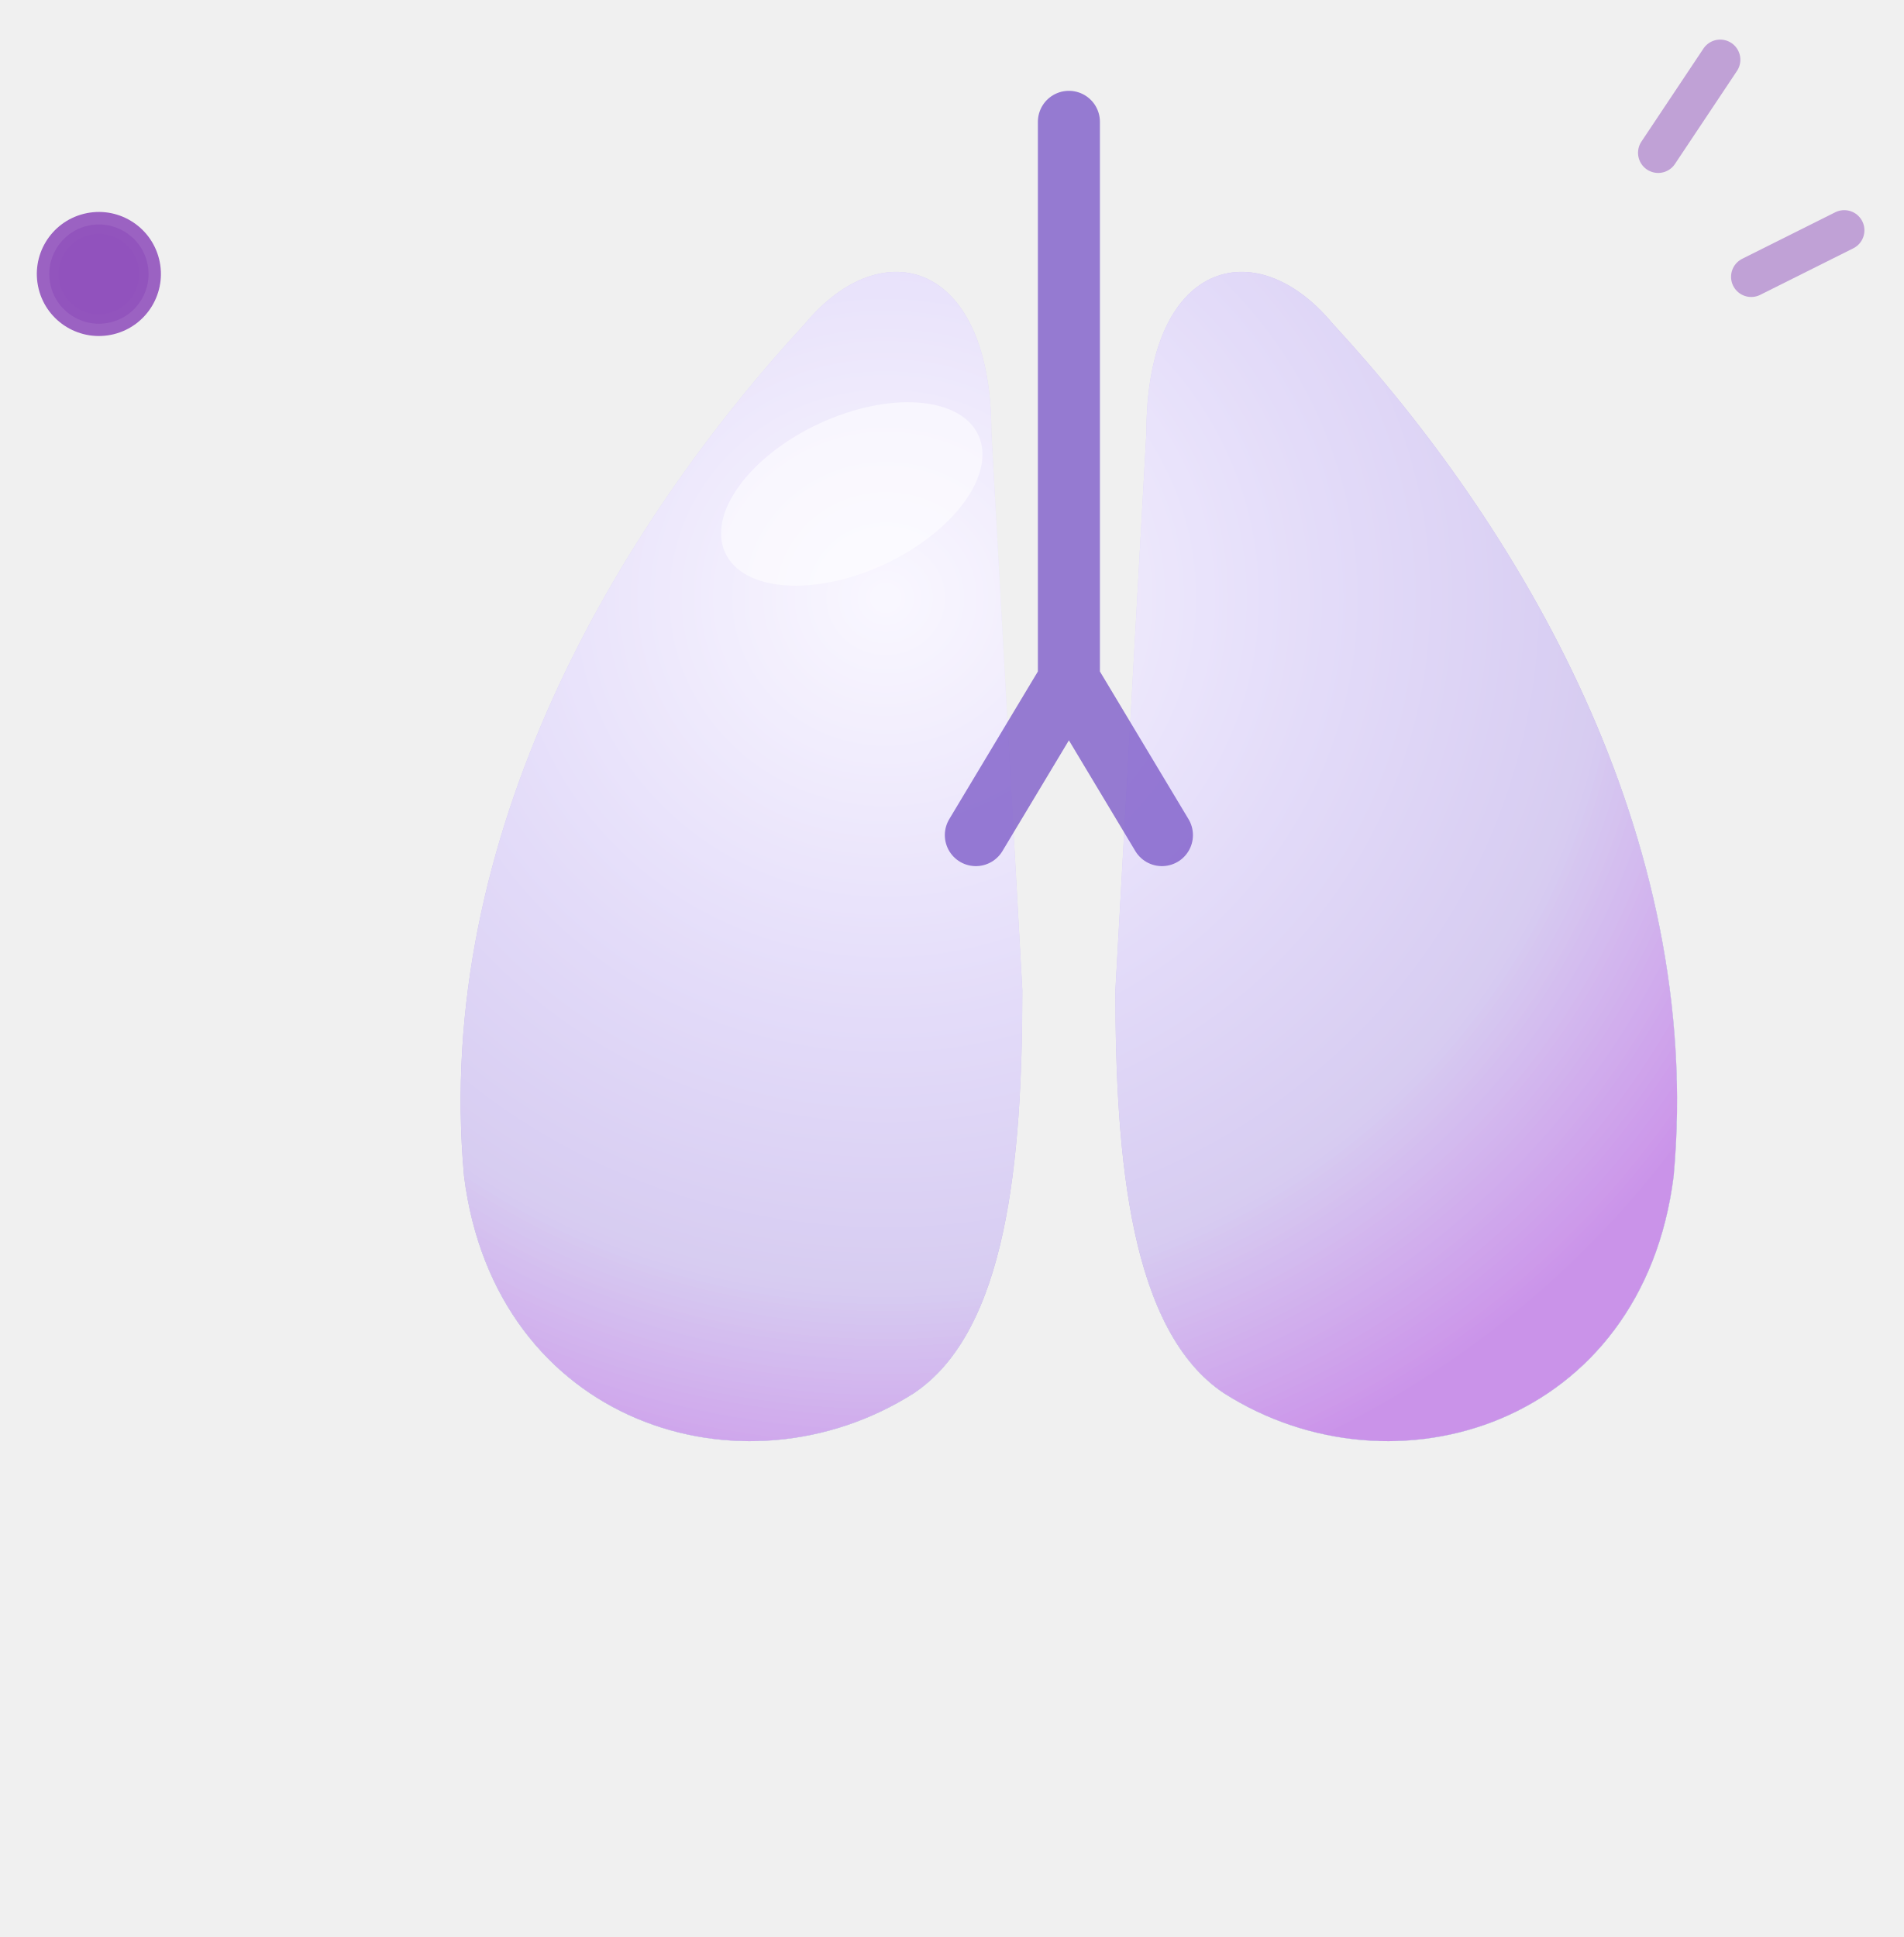
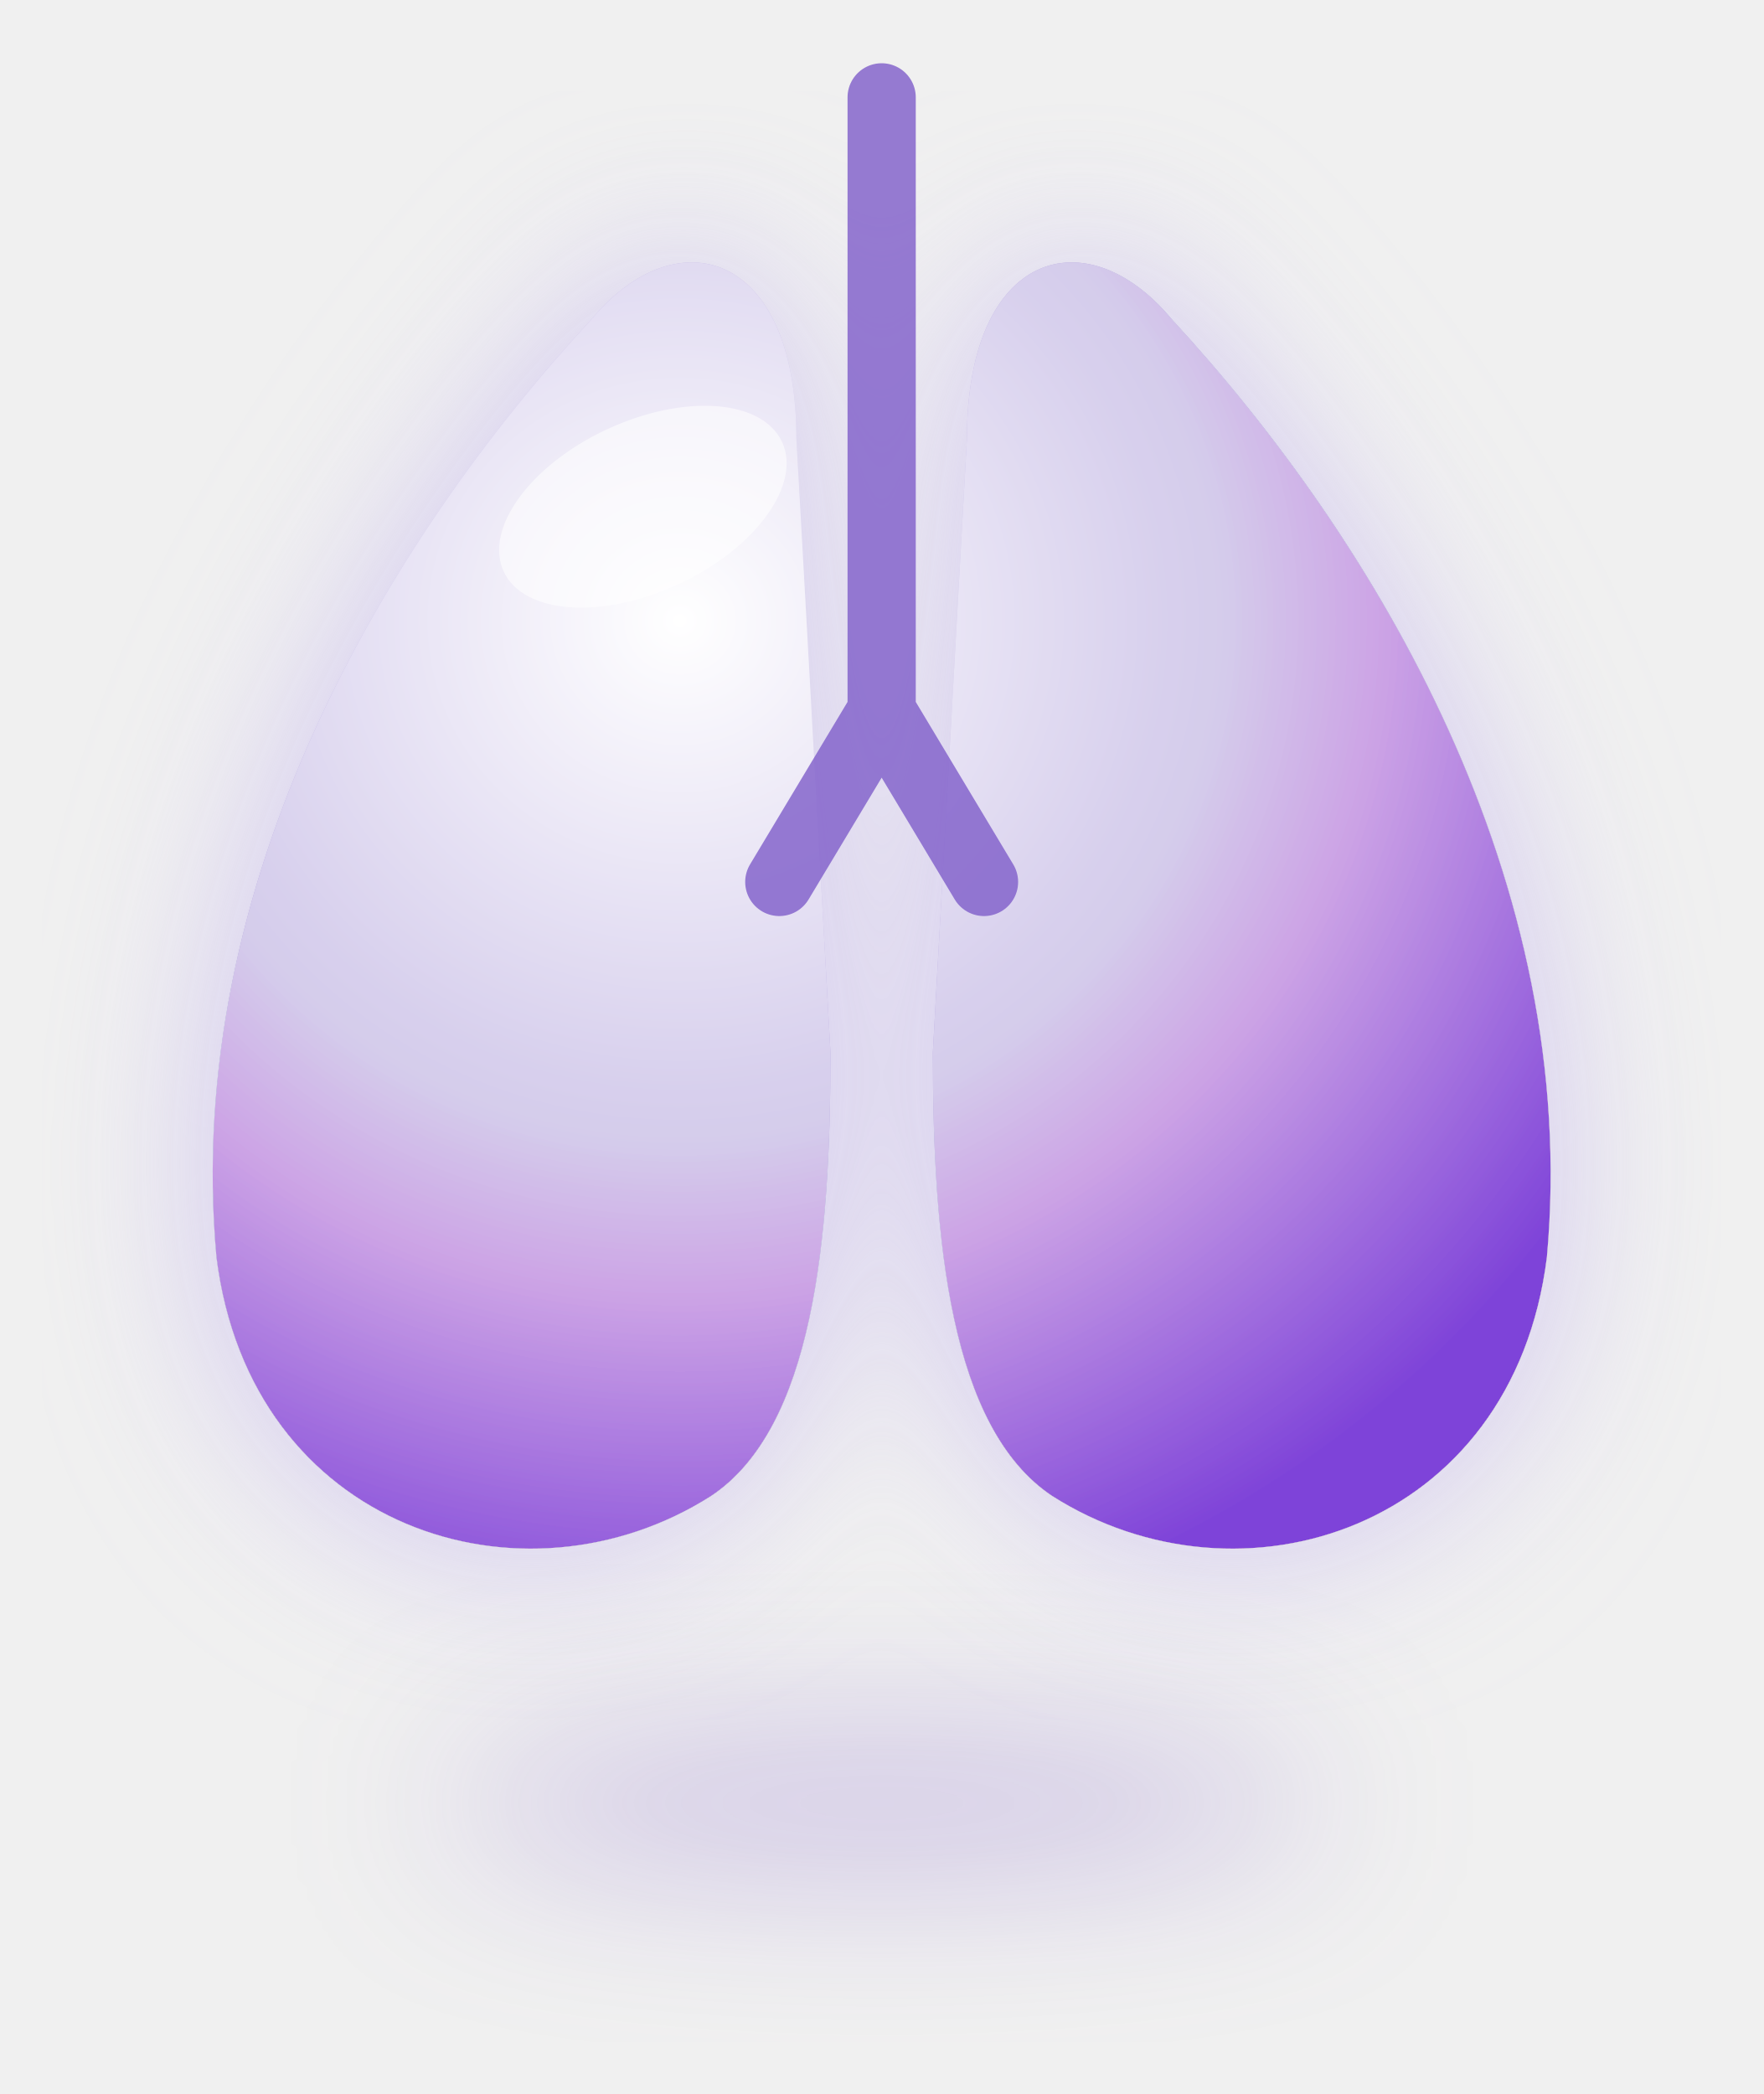
- <svg xmlns="http://www.w3.org/2000/svg" viewBox="648 753 57 58" fill="none">
+ <svg xmlns="http://www.w3.org/2000/svg" viewBox="656 754 48 57" fill="none">
  <defs>
-     <radialGradient id="ic-breathing-rate-paint4_radial" cx="0" cy="0" r="1" gradientUnits="userSpaceOnUse" gradientTransform="translate(674.537 770.944) scale(29.1346 28.0101)">
-       <stop stop-color="#F1ECFF" />
-       <stop offset="0.45" stop-color="#B9A6F0" />
-       <stop offset="1" stop-color="#7E5CC9" />
+     <filter id="ic-breathing-rate-filter9_f" x="44.357" y="50.85" width="45.704" height="44.298" filterUnits="userSpaceOnUse" color-interpolation-filters="sRGB">
+       <feFlood flood-opacity="0" result="BackgroundImageFix" />
+       <feBlend mode="normal" in="SourceGraphic" in2="BackgroundImageFix" result="shape" />
+       <feGaussianBlur stdDeviation="2.321" result="effect1_foregroundBlur_1498_5261" />
+     </filter>
+     <radialGradient id="ic-breathing-rate-paint4_radial" cx="0" cy="0" r="1" gradientUnits="userSpaceOnUse" gradientTransform="translate(61.7464 65.2957) scale(29.1346 28.0101)">
+       <stop stop-color="white" />
+       <stop offset="0.45" stop-color="#9C89D2" />
+       <stop offset="1" stop-color="#4F2A9F" />
    </radialGradient>
+     <filter id="ic-breathing-rate-filter8_f" x="50.495" y="90.929" width="33.429" height="13" filterUnits="userSpaceOnUse" color-interpolation-filters="sRGB">
+       <feFlood flood-opacity="0" result="BackgroundImageFix" />
+       <feBlend mode="normal" in="SourceGraphic" in2="BackgroundImageFix" result="shape" />
+       <feGaussianBlur stdDeviation="2.321" result="effect1_foregroundBlur_1498_5261" />
+     </filter>
  </defs>
-   <g id="body" style="transform-box: fill-box; transform-origin: 50% 50%">
-     <path d="M677.679 765.934C677.679 760.827 674.429 759.898 672.107 762.684C666.536 768.72 660.964 778.005 661.893 788.22C662.822 795.648 670.25 797.97 675.357 794.72C678.143 792.862 678.607 787.755 678.607 782.648L677.679 765.934ZM682.322 765.934C682.322 760.827 685.572 759.898 687.893 762.684C693.464 768.72 699.036 778.005 698.107 788.22C697.179 795.648 689.75 797.97 684.643 794.72C681.857 792.862 681.393 787.755 681.393 782.648L682.322 765.934Z" fill="url(#ic-breathing-rate-paint4_radial)" />
-     <g opacity="0.6" style="mix-blend-mode:overlay">
-       <path d="M677.679 765.934C677.679 760.827 674.429 759.898 672.107 762.684C666.536 768.72 660.964 778.005 661.893 788.22C662.822 795.648 670.25 797.97 675.357 794.72C678.143 792.862 678.607 787.755 678.607 782.648L677.679 765.934ZM682.322 765.934C682.322 760.827 685.572 759.898 687.893 762.684C693.464 768.72 699.036 778.005 698.107 788.22C697.179 795.648 689.75 797.97 684.643 794.72C681.857 792.862 681.393 787.755 681.393 782.648L682.322 765.934Z" fill="white" />
+   <g transform="translate(612.79 705.65)">
+     <g id="shadow">
+       <g opacity="0.314" filter="url(#ic-breathing-rate-filter8_f)">
+         <path d="M67.209 99.286C73.876 99.286 79.28 98.455 79.28 97.429C79.28 96.403 73.876 95.572 67.209 95.572C60.542 95.572 55.138 96.403 55.138 97.429C55.138 98.455 60.542 99.286 67.209 99.286Z" fill="#7E5CC9" />
+       </g>
    </g>
-     <path opacity="0.55" d="M674.482 769.895C676.573 768.92 677.829 767.187 677.288 766.025C676.746 764.863 674.611 764.712 672.519 765.687C670.428 766.662 669.172 768.395 669.713 769.557C670.255 770.719 672.39 770.87 674.482 769.895Z" fill="white" />
-     <path opacity="0.8" d="M680.001 756.648V773.363M680.001 773.363L677.215 778.006M680.001 773.363L682.786 778.006" stroke="#7E5CC9" stroke-width="1.857" stroke-linecap="round" />
-   </g>
-   <g id="sparkles">
-     <path opacity="0.9" d="M651.41 763.006C652.405 762.758 653.01 761.75 652.762 760.755C652.514 759.76 651.506 759.154 650.511 759.402C649.516 759.65 648.91 760.658 649.158 761.654C649.406 762.649 650.414 763.254 651.41 763.006Z" fill="#9152BC" />
-     <path opacity="0.9" d="M651.251 762.379C651.898 762.217 652.292 761.562 652.131 760.915C651.969 760.268 651.314 759.875 650.667 760.036C650.02 760.197 649.627 760.853 649.788 761.499C649.949 762.146 650.605 762.54 651.251 762.379Z" fill="#9152BC" />
-     <path opacity="0.9" d="M651.321 762.649C652.117 762.45 652.601 761.644 652.403 760.848C652.204 760.052 651.398 759.567 650.602 759.766C649.806 759.964 649.321 760.77 649.52 761.567C649.718 762.363 650.524 762.847 651.321 762.649Z" fill="#9152BC" />
-     <g opacity="0.499">
-       <path d="M697.643 757.575L699.5 754.789ZM700.428 761.289L703.214 759.896Z" fill="black" />
-       <path d="M697.643 757.575L699.5 754.789M700.428 761.289L703.214 759.896" stroke="#9152BC" stroke-width="1.207" stroke-linecap="round" />
+     <g id="body">
+       <g id="core">
+         <g opacity="0.55" filter="url(#ic-breathing-rate-filter9_f)">
+           <path d="M64.888 60.286C64.888 55.179 61.638 54.25 59.316 57.036C53.745 63.072 48.173 72.357 49.102 82.572C50.031 90 57.459 92.322 62.566 89.072C65.352 87.215 65.816 82.107 65.816 77L64.888 60.286ZM69.531 60.286C69.531 55.179 72.781 54.25 75.102 57.036C80.673 63.072 86.245 72.357 85.316 82.572C84.388 90 76.959 92.322 71.852 89.072C69.066 87.215 68.602 82.107 68.602 77L69.531 60.286Z" fill="#B9A6F0" />
+         </g>
+         <path d="M64.888 60.285C64.888 55.178 61.638 54.25 59.316 57.035C53.745 63.071 48.173 72.357 49.102 82.571C50.031 90 57.459 92.321 62.566 89.071C65.352 87.214 65.816 82.107 65.816 77L64.888 60.285ZM69.531 60.285C69.531 55.178 72.781 54.25 75.102 57.035C80.673 63.071 86.245 72.357 85.316 82.571C84.388 90 76.959 92.321 71.852 89.071C69.066 87.214 68.602 82.107 68.602 77L69.531 60.285Z" fill="url(#ic-breathing-rate-paint4_radial)" />
+         <g opacity="0.6" style="mix-blend-mode:overlay">
+           <path d="M64.888 60.285C64.888 55.178 61.638 54.25 59.316 57.035C53.745 63.071 48.173 72.357 49.102 82.571C50.031 90 57.459 92.321 62.566 89.071C65.352 87.214 65.816 82.107 65.816 77L64.888 60.285ZM69.531 60.285C69.531 55.178 72.781 54.25 75.102 57.035C80.673 63.071 86.245 72.357 85.316 82.571C84.388 90 76.959 92.321 71.852 89.071C69.066 87.214 68.602 82.107 68.602 77L69.531 60.285Z" fill="white" />
+         </g>
+         <path opacity="0.8" d="M67.209 51V67.714M67.209 67.714L64.423 72.357M67.209 67.714L69.995 72.357" stroke-width="1.857" stroke-linecap="round" stroke="#7E5CC9" />
+       </g>
+       <g id="hl">
+         <path opacity="0.55" d="M61.69 64.247C63.782 63.271 65.038 61.539 64.496 60.377C63.954 59.215 61.819 59.063 59.728 60.039C57.636 61.014 56.38 62.747 56.922 63.909C57.464 65.071 59.599 65.222 61.69 64.247Z" fill="white" />
+       </g>
    </g>
  </g>
</svg>
